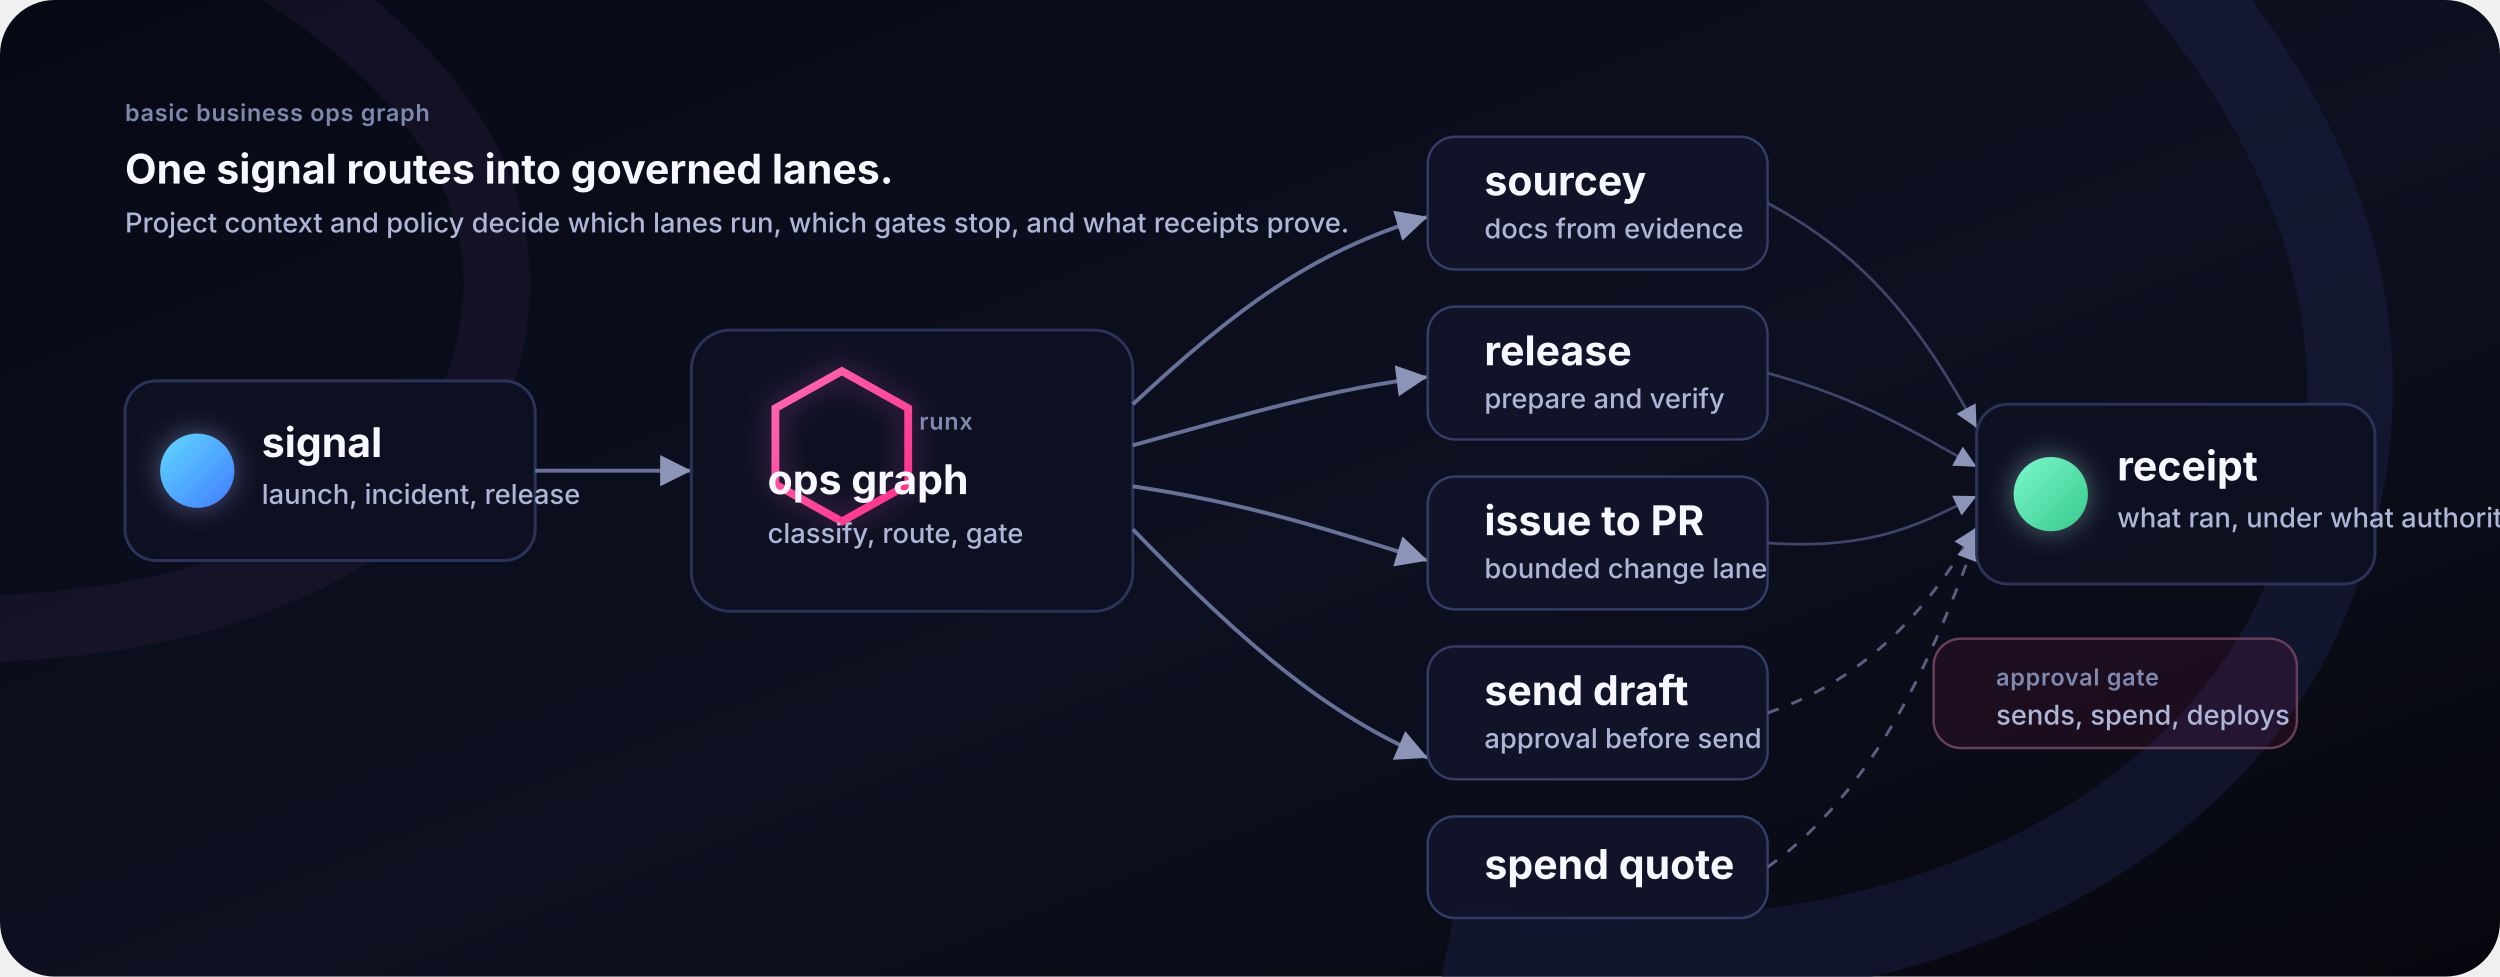
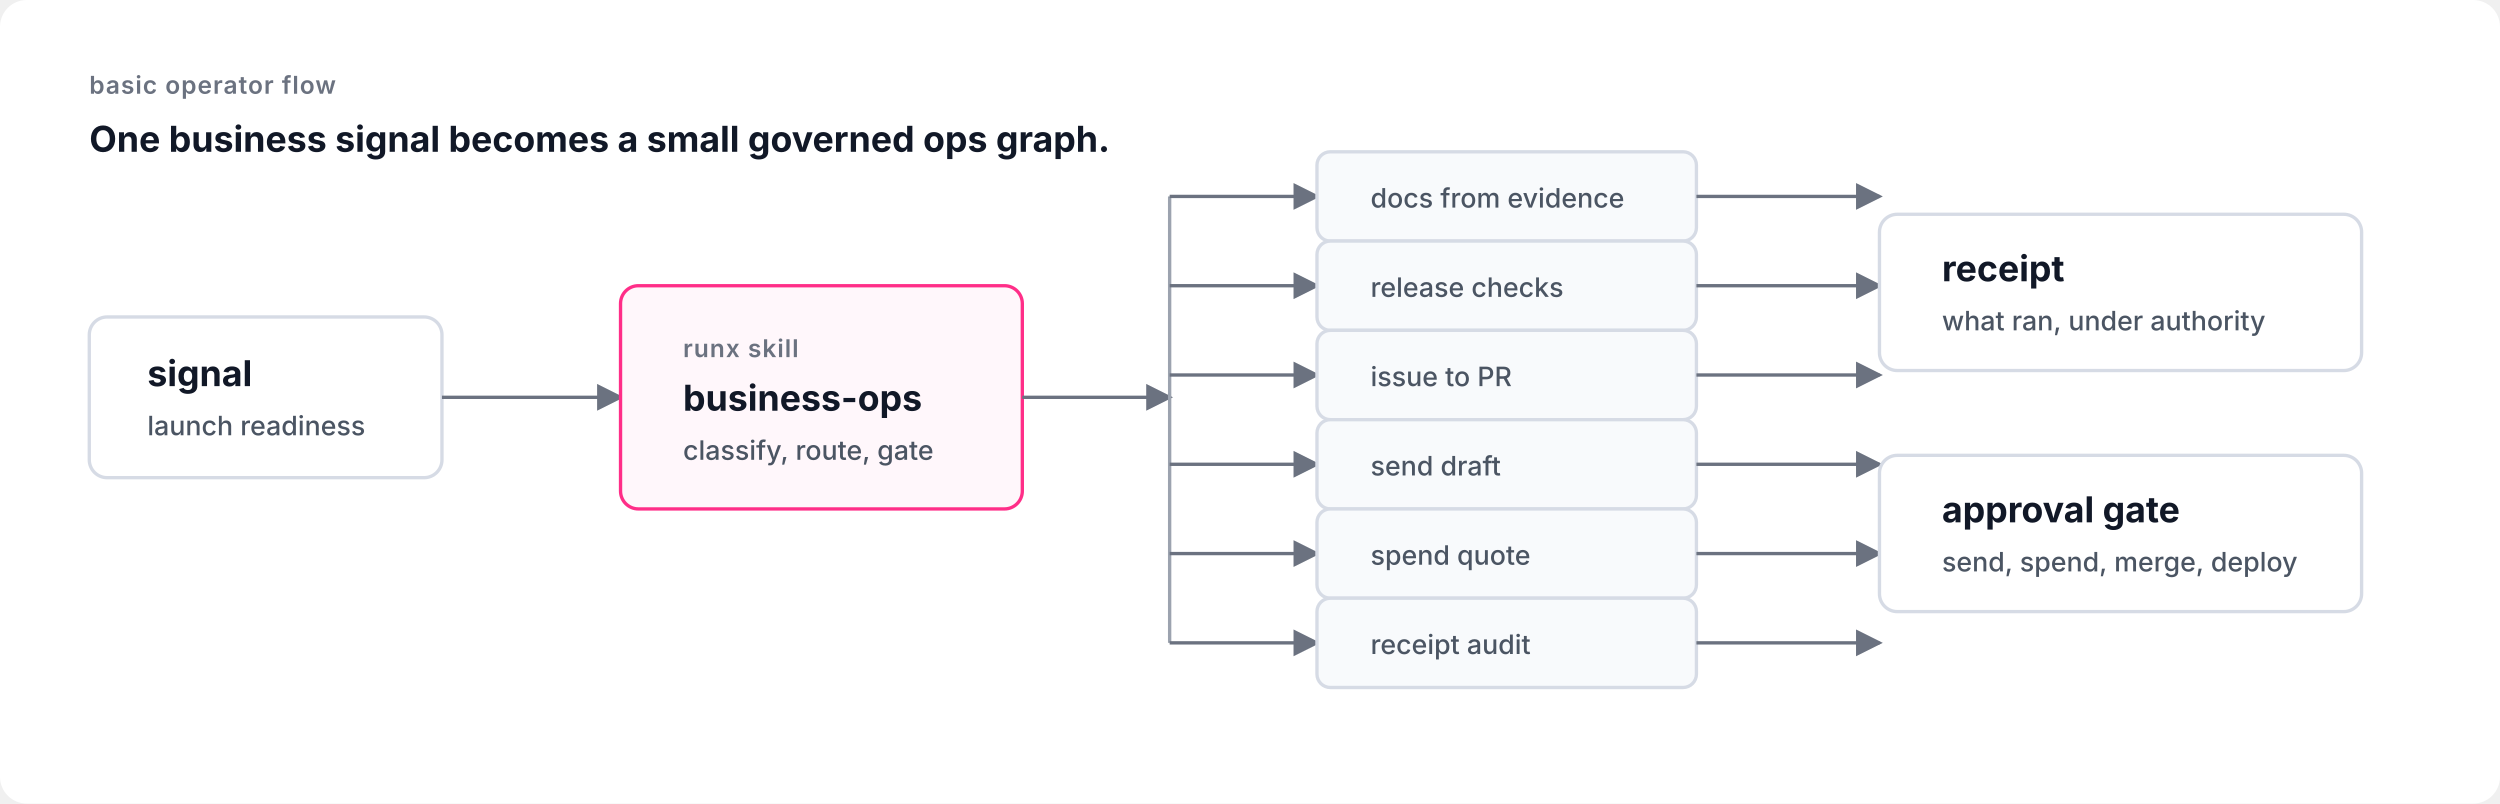
- <svg xmlns="http://www.w3.org/2000/svg" width="1280" height="500" viewBox="0 0 1280 500" role="img" aria-labelledby="title desc">
+ <svg xmlns="http://www.w3.org/2000/svg" width="1120" height="360" viewBox="0 0 1120 360" role="img" aria-labelledby="title desc">
  <defs>
-     <linearGradient id="bg" x1="0" y1="0" x2="1" y2="1">
-       <stop offset="0" stop-color="#070915" />
-       <stop offset="0.55" stop-color="#0d1020" />
-       <stop offset="1" stop-color="#06070d" />
-     </linearGradient>
-     <linearGradient id="pink" x1="0" y1="0" x2="1" y2="1">
-       <stop offset="0" stop-color="#ff6ab0" />
-       <stop offset="1" stop-color="#ff2e88" />
-     </linearGradient>
-     <linearGradient id="blue" x1="0" y1="0" x2="1" y2="1">
-       <stop offset="0" stop-color="#62d9ff" />
-       <stop offset="1" stop-color="#3f7cff" />
-     </linearGradient>
-     <linearGradient id="green" x1="0" y1="0" x2="1" y2="1">
-       <stop offset="0" stop-color="#7df8cc" />
-       <stop offset="1" stop-color="#36c98b" />
-     </linearGradient>
-     <filter id="softGlow" x="-40%" y="-40%" width="180%" height="180%">
-       <feGaussianBlur stdDeviation="7" result="blur" />
-       <feColorMatrix in="blur" type="matrix" values="1 0 0 0 0.35 0 1 0 0 0.06 0 0 1 0 0.45 0 0 0 0.42 0" result="glow" />
-       <feMerge>
-         <feMergeNode in="glow" />
-         <feMergeNode in="SourceGraphic" />
-       </feMerge>
-     </filter>
-     <marker id="arrow" markerWidth="12" markerHeight="12" refX="10" refY="6" orient="auto" markerUnits="strokeWidth">
-       <path d="M2 2 L10 6 L2 10 Z" fill="#8c94b8" />
+     <marker id="arrow" markerWidth="10" markerHeight="10" refX="8" refY="5" orient="auto">
+       <path d="M1 1 L9 5 L1 9 Z" fill="#6b7280" />
    </marker>
    <style>
-       .label { font: 700 21px Inter, ui-sans-serif, system-ui, -apple-system, BlinkMacSystemFont, "Segoe UI", sans-serif; letter-spacing: 0; fill: #f6f7ff; }
-       .small { font: 500 14px Inter, ui-sans-serif, system-ui, -apple-system, BlinkMacSystemFont, "Segoe UI", sans-serif; letter-spacing: 0; fill: #aeb6d7; }
-       .tiny { font: 600 12px Inter, ui-sans-serif, system-ui, -apple-system, BlinkMacSystemFont, "Segoe UI", sans-serif; letter-spacing: 0.03em; text-transform: uppercase; fill: #7f88ad; }
-       .node { fill: #0d1020; fill-opacity: 0.94; stroke: #2b3358; stroke-width: 1.5; }
-       .lane { fill: #11152a; fill-opacity: 0.94; stroke: #333d67; stroke-width: 1.25; }
-       .line { fill: none; stroke: #687299; stroke-width: 2; marker-end: url(#arrow); }
-       .softline { fill: none; stroke: #3f4669; stroke-width: 1.4; marker-end: url(#arrow); }
-       .dash { fill: none; stroke: #586080; stroke-width: 1.5; stroke-dasharray: 6 7; marker-end: url(#arrow); }
+       .bg { fill: #ffffff; }
+       .box { fill: #ffffff; stroke: #d6dbe5; stroke-width: 1.5; }
+       .primary { fill: #fff7fb; stroke: #ff2e88; stroke-width: 1.5; }
+       .soft { fill: #f8fafc; stroke: #d6dbe5; stroke-width: 1.5; }
+       .text { fill: #111827; font: 700 16px Inter, ui-sans-serif, system-ui, -apple-system, BlinkMacSystemFont, "Segoe UI", sans-serif; }
+       .small { fill: #4b5563; font: 500 12px Inter, ui-sans-serif, system-ui, -apple-system, BlinkMacSystemFont, "Segoe UI", sans-serif; }
+       .label { fill: #6b7280; font: 600 11px Inter, ui-sans-serif, system-ui, -apple-system, BlinkMacSystemFont, "Segoe UI", sans-serif; text-transform: uppercase; letter-spacing: 0.04em; }
+       .line { fill: none; stroke: #6b7280; stroke-width: 1.5; marker-end: url(#arrow); }
+       .bus { fill: none; stroke: #9ca3af; stroke-width: 1.5; }
+       @media (prefers-color-scheme: dark) {
+         .bg { fill: #0b0d14; }
+         .box { fill: #111827; stroke: #30384a; }
+         .primary { fill: #1b1020; stroke: #ff2e88; }
+         .soft { fill: #0f1522; stroke: #30384a; }
+         .text { fill: #f9fafb; }
+         .small { fill: #c6ceda; }
+         .label { fill: #9ca3af; }
+         .line { stroke: #9ca3af; }
+         .bus { stroke: #6b7280; }
+       }
    </style>
  </defs>
-   <rect width="1280" height="500" rx="28" fill="url(#bg)" />
-   <path d="M1060 -70 C1195 55 1235 183 1178 313 C1120 443 938 520 742 481" fill="none" stroke="#192044" stroke-width="44" opacity="0.5" />
-   <path d="M118 -30 C230 34 273 108 247 191 C219 278 106 325 -35 322" fill="none" stroke="#241836" stroke-width="34" opacity="0.45" />
-   <text x="64" y="62" class="tiny">basic business ops graph</text>
-   <text x="64" y="94" class="label">One signal routes into governed lanes.</text>
-   <text x="64" y="119" class="small">Project context and policy decide which lanes run, which gates stop, and what receipts prove.</text>
-   <rect x="64" y="195" width="210" height="92" rx="16" class="node" />
-   <circle cx="101" cy="241" r="19" fill="url(#blue)" filter="url(#softGlow)" />
-   <text x="134" y="234" class="label">signal</text>
-   <text x="134" y="258" class="small">launch, incident, release</text>
-   <line x1="274" y1="241" x2="354" y2="241" class="line" />
-   <rect x="354" y="169" width="226" height="144" rx="20" class="node" />
-   <path d="M397 209 L431 190 L465 209 L465 248 L431 267 L397 248 Z" fill="none" stroke="url(#pink)" stroke-width="4" filter="url(#softGlow)" />
-   <text x="498" y="220" text-anchor="end" class="tiny">runx</text>
-   <text x="393" y="253" class="label">ops graph</text>
-   <text x="393" y="278" class="small">classify, route, gate</text>
-   <path d="M580 207 C633 158 671 129 731 111" class="line" />
-   <path d="M580 228 C641 211 683 199 731 193" class="line" />
-   <path d="M580 249 C641 258 682 272 731 287" class="line" />
-   <path d="M580 271 C639 332 680 366 731 388" class="line" />
-   <rect x="731" y="70" width="174" height="68" rx="14" class="lane" />
-   <text x="760" y="100" class="label">sourcey</text>
-   <text x="760" y="122" class="small">docs from evidence</text>
-   <rect x="731" y="157" width="174" height="68" rx="14" class="lane" />
-   <text x="760" y="187" class="label">release</text>
-   <text x="760" y="209" class="small">prepare and verify</text>
-   <rect x="731" y="244" width="174" height="68" rx="14" class="lane" />
-   <text x="760" y="274" class="label">issue to PR</text>
-   <text x="760" y="296" class="small">bounded change lane</text>
-   <rect x="731" y="331" width="174" height="68" rx="14" class="lane" />
-   <text x="760" y="361" class="label">send draft</text>
-   <text x="760" y="383" class="small">approval before send</text>
-   <rect x="731" y="418" width="174" height="52" rx="14" class="lane" />
-   <text x="760" y="450" class="label">spend quote</text>
-   <path d="M905 104 C956 131 984 168 1012 219" class="softline" />
-   <path d="M905 191 C952 204 978 220 1012 239" class="softline" />
-   <path d="M905 278 C962 282 987 266 1012 254" class="softline" />
-   <path d="M905 365 C964 345 994 300 1012 270" class="dash" />
-   <path d="M905 444 C968 399 996 317 1012 275" class="dash" />
-   <rect x="1012" y="207" width="204" height="92" rx="16" class="node" />
-   <circle cx="1050" cy="253" r="19" fill="url(#green)" filter="url(#softGlow)" />
-   <text x="1084" y="246" class="label">receipt</text>
-   <text x="1084" y="270" class="small">what ran, under what authority</text>
-   <rect x="990" y="327" width="186" height="56" rx="14" fill="#ff2e88" fill-opacity="0.08" stroke="#67405b" stroke-width="1.25" />
-   <text x="1022" y="351" class="tiny">approval gate</text>
-   <text x="1022" y="371" class="small">sends, spend, deploys</text>
+   <rect class="bg" width="1120" height="360" rx="12" />
+   <text class="label" x="40" y="42">basic operator flow</text>
+   <text class="text" x="40" y="68">One business signal becomes a small governed ops graph.</text>
+   <rect class="box" x="40" y="142" width="158" height="72" rx="8" />
+   <text class="text" x="66" y="173">signal</text>
+   <text class="small" x="66" y="195">launch readiness</text>
+   <path class="line" d="M198 178 H278" />
+   <rect class="primary" x="278" y="128" width="180" height="100" rx="8" />
+   <text class="label" x="306" y="160">runx skill</text>
+   <text class="text" x="306" y="184">business-ops</text>
+   <text class="small" x="306" y="206">classify, route, gate</text>
+   <path class="line" d="M458 178 H524" />
+   <path class="bus" d="M524 88 V288" />
+   <path class="line" d="M524 88 H590" />
+   <path class="line" d="M524 128 H590" />
+   <path class="line" d="M524 168 H590" />
+   <path class="line" d="M524 208 H590" />
+   <path class="line" d="M524 248 H590" />
+   <path class="line" d="M524 288 H590" />
+   <rect class="soft" x="590" y="68" width="170" height="40" rx="6" />
+   <text class="small" x="614" y="93">docs from evidence</text>
+   <rect class="soft" x="590" y="108" width="170" height="40" rx="6" />
+   <text class="small" x="614" y="133">release checks</text>
+   <rect class="soft" x="590" y="148" width="170" height="40" rx="6" />
+   <text class="small" x="614" y="173">issue to PR</text>
+   <rect class="soft" x="590" y="188" width="170" height="40" rx="6" />
+   <text class="small" x="614" y="213">send draft</text>
+   <rect class="soft" x="590" y="228" width="170" height="40" rx="6" />
+   <text class="small" x="614" y="253">spend quote</text>
+   <rect class="soft" x="590" y="268" width="170" height="40" rx="6" />
+   <text class="small" x="614" y="293">receipt audit</text>
+   <path class="line" d="M760 88 H842" />
+   <path class="line" d="M760 128 H842" />
+   <path class="line" d="M760 168 H842" />
+   <path class="line" d="M760 208 H842" />
+   <path class="line" d="M760 248 H842" />
+   <path class="line" d="M760 288 H842" />
+   <rect class="box" x="842" y="96" width="216" height="70" rx="8" />
+   <text class="text" x="870" y="126">receipt</text>
+   <text class="small" x="870" y="148">what ran, under authority</text>
+   <rect class="box" x="842" y="204" width="216" height="70" rx="8" />
+   <text class="text" x="870" y="234">approval gate</text>
+   <text class="small" x="870" y="256">send, spend, merge, deploy</text>
</svg>
